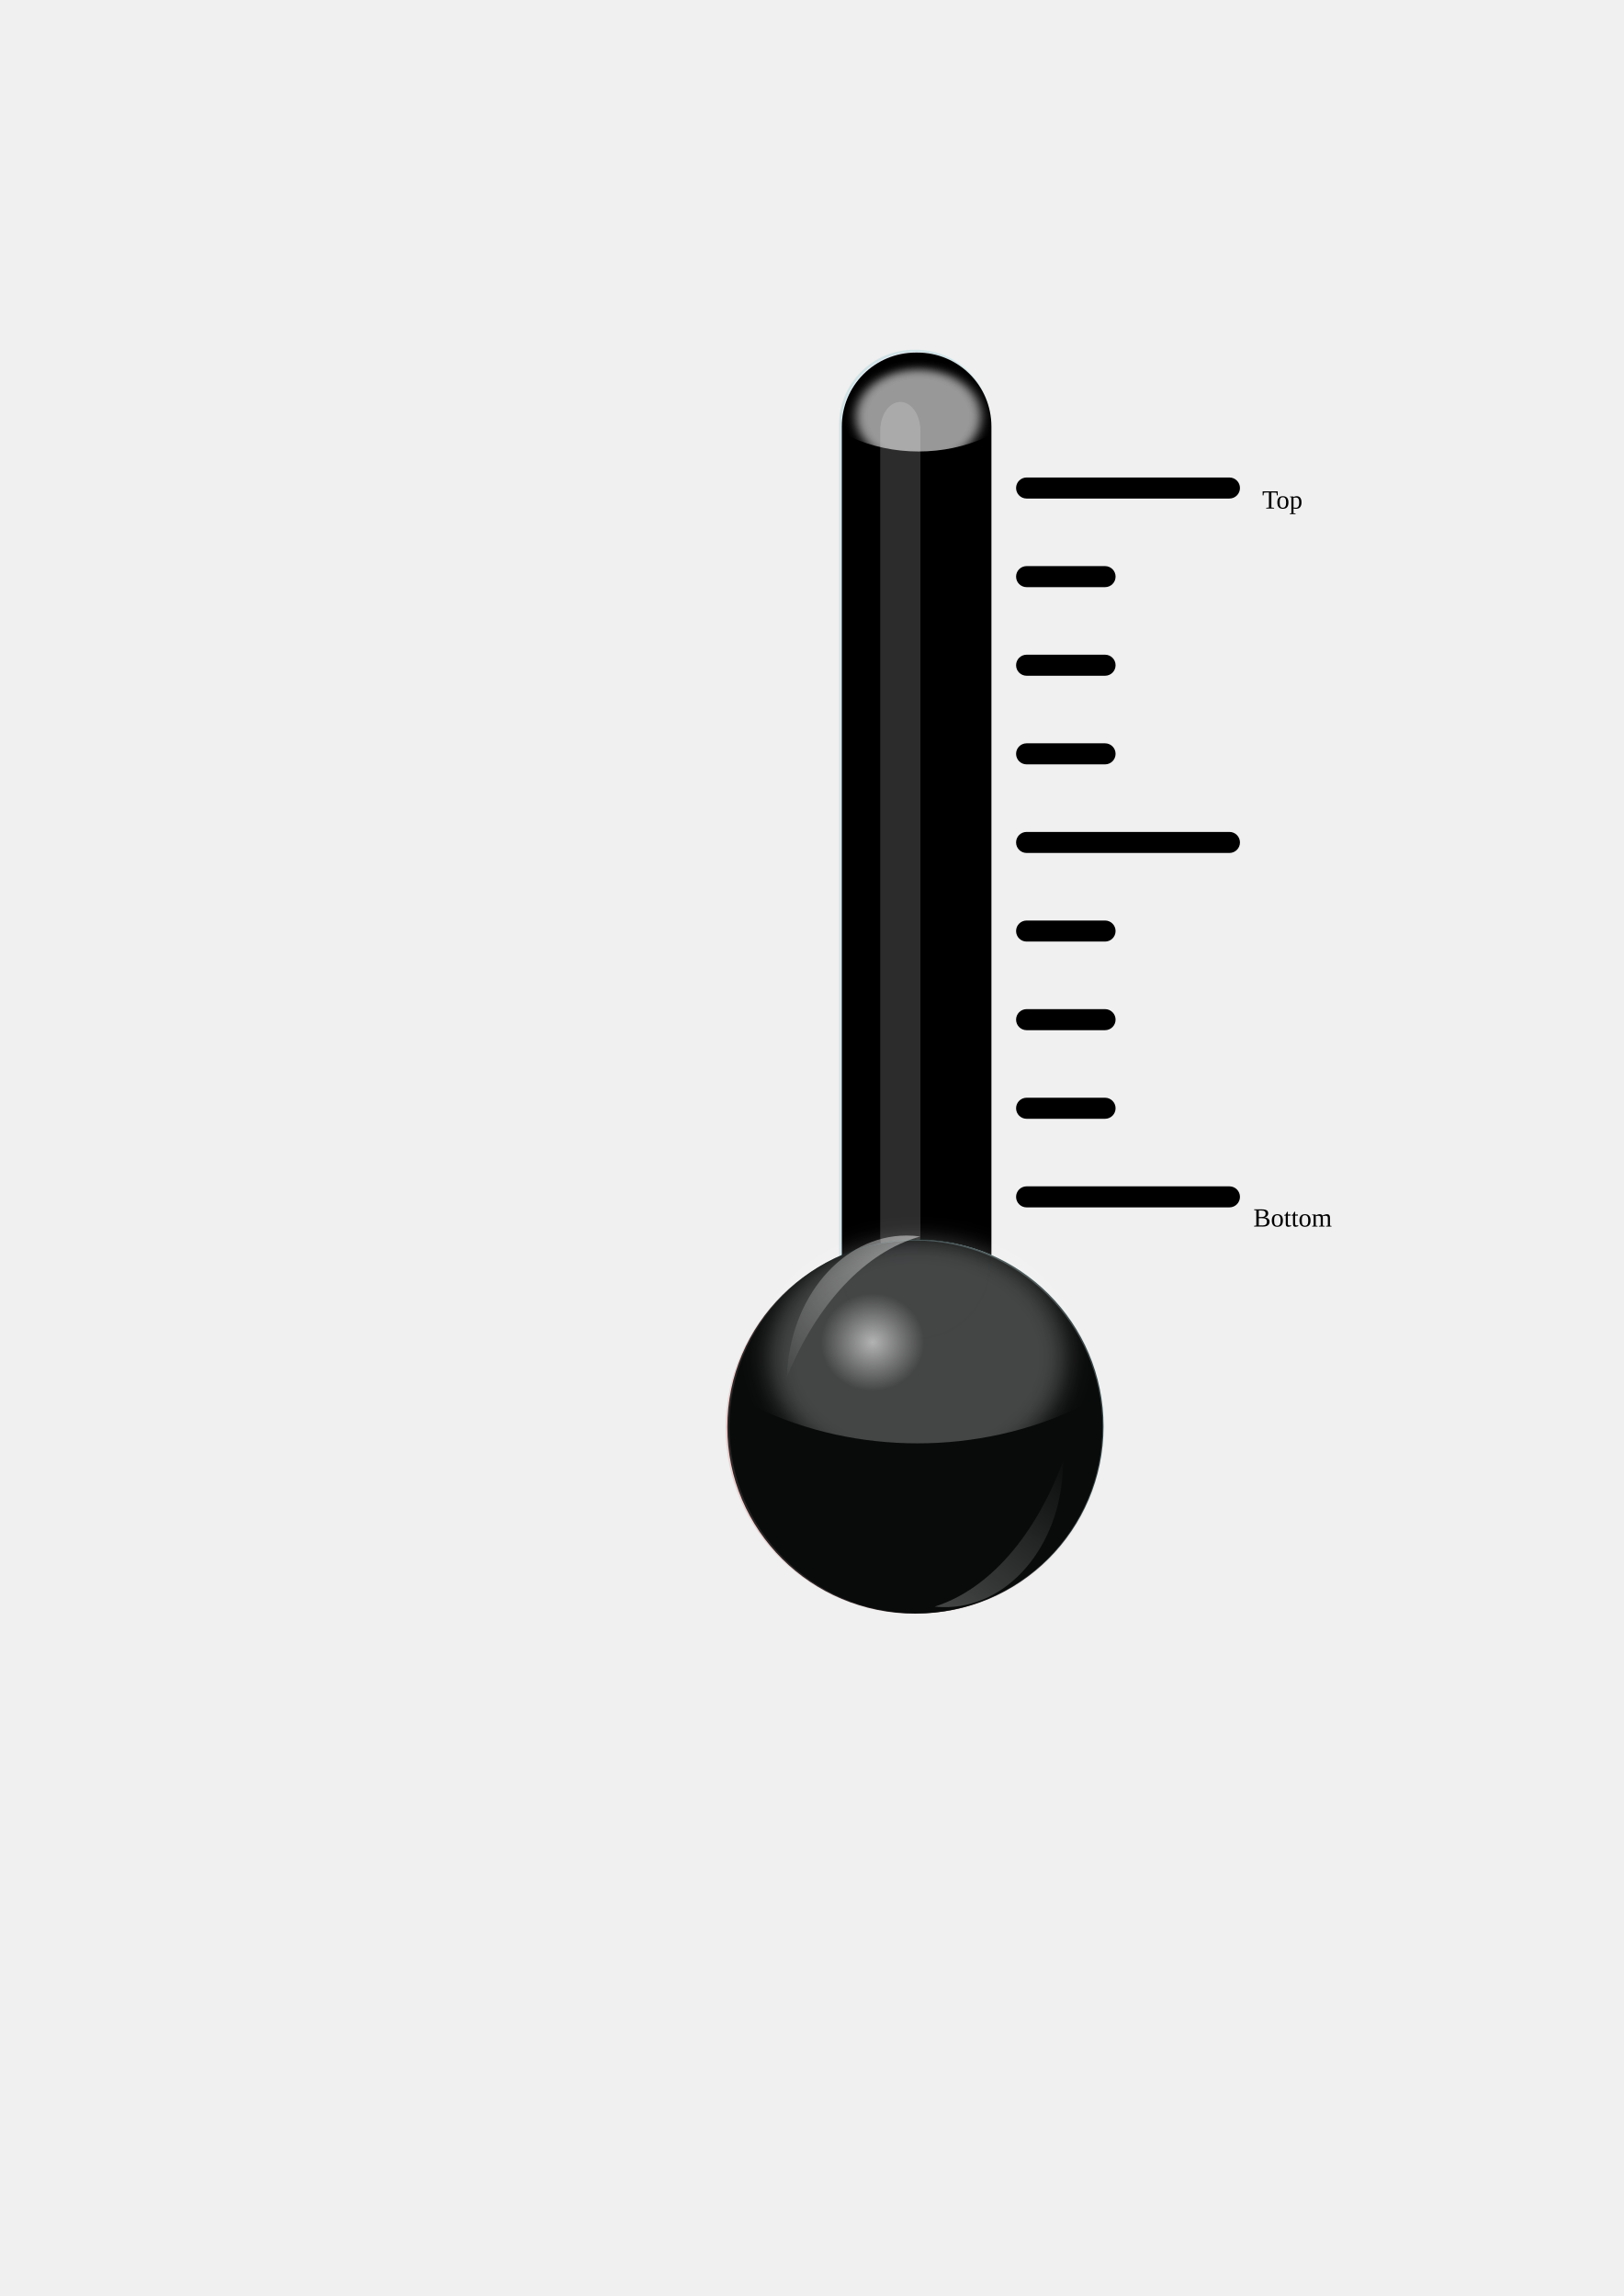
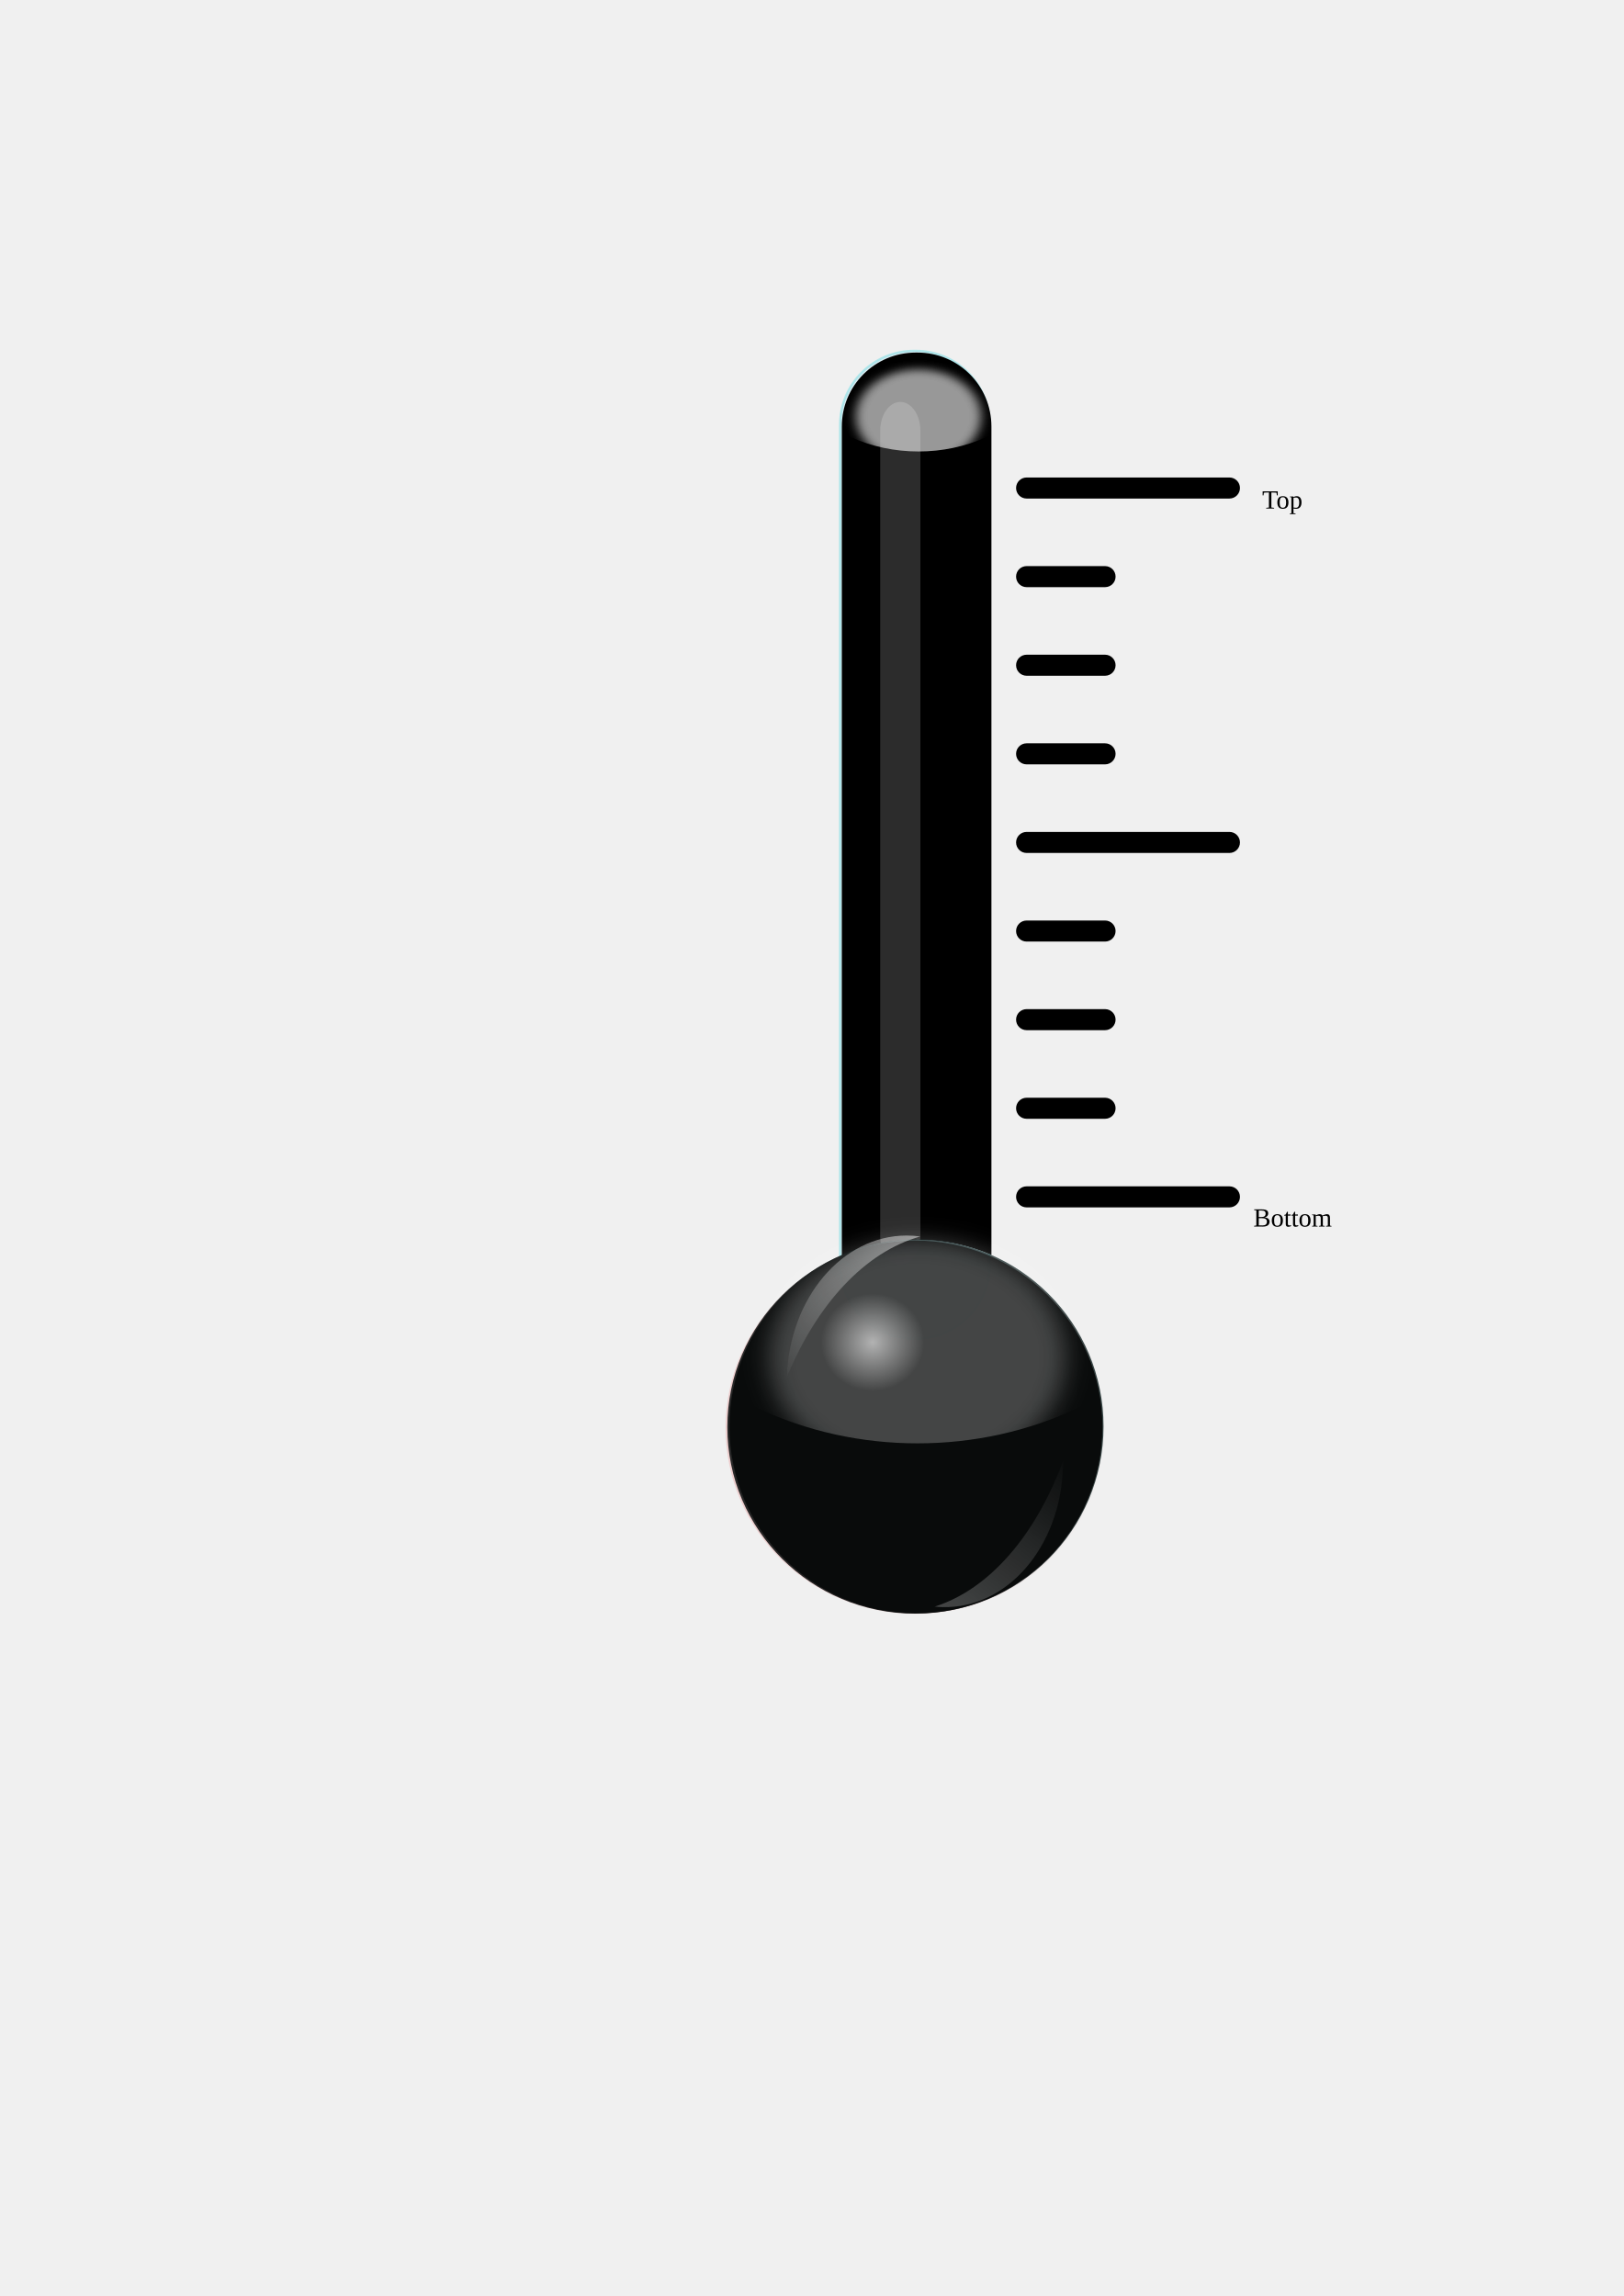
<svg xmlns="http://www.w3.org/2000/svg" xmlns:xlink="http://www.w3.org/1999/xlink" width="744.094" height="1052.362" id="svg2" version="1.1" enable-background="new">
  <defs id="defs4">
    <linearGradient id="linearGradient4265">
      <stop style="stop-color:#ffffff;stop-opacity:1;" offset="0" id="stop4267" />
      <stop style="stop-color:#ffffff;stop-opacity:0;" offset="1" id="stop4269" />
    </linearGradient>
    <linearGradient id="linearGradient4249">
      <stop style="stop-color:#ffffff;stop-opacity:1;" offset="0" id="stop4251" />
      <stop style="stop-color:#ffffff;stop-opacity:0;" offset="1" id="stop4253" />
    </linearGradient>
    <linearGradient id="linearGradient3896">
      <stop style="stop-color:#d80000;stop-opacity:1;" offset="0" id="stop3898" />
      <stop style="stop-color:#d80000;stop-opacity:0;" offset="1" id="stop3900" />
    </linearGradient>
    <linearGradient id="linearGradient3852">
      <stop style="stop-color:#ffffff;stop-opacity:1;" offset="0" id="stop3854" />
      <stop style="stop-color:#ffffff;stop-opacity:0;" offset="1" id="stop3856" />
    </linearGradient>
    <linearGradient id="linearGradient3792">
      <stop style="stop-color:#ffffff;stop-opacity:1;" offset="0" id="stop3794" />
      <stop style="stop-color:#ffffff;stop-opacity:0;" offset="1" id="stop3796" />
    </linearGradient>
    <linearGradient xlink:href="#linearGradient3852" id="linearGradient3858" x1="385.779" y1="388.012" x2="454.35" y2="388.012" gradientUnits="userSpaceOnUse" />
    <radialGradient xlink:href="#linearGradient3792" id="radialGradient3860" gradientUnits="userSpaceOnUse" gradientTransform="matrix(1,0,0,0.9870131,0,8.62178)" cx="413.04" cy="663.881" fx="413.04" fy="663.881" r="85.957" />
    <radialGradient xlink:href="#linearGradient3792-9" id="radialGradient3860-4" gradientUnits="userSpaceOnUse" gradientTransform="matrix(1,0,0,0.9870131,0,8.62178)" cx="413.04" cy="663.881" fx="413.04" fy="663.881" r="85.957" />
    <linearGradient id="linearGradient3792-9">
      <stop style="stop-color:#ffffff;stop-opacity:1;" offset="0" id="stop3794-9" />
      <stop style="stop-color:#ffffff;stop-opacity:0;" offset="1" id="stop3796-5" />
    </linearGradient>
    <radialGradient r="85.957" fy="663.881" fx="413.04" cy="663.881" cx="413.04" gradientTransform="matrix(1,0,0,0.9870131,0,8.62178)" gradientUnits="userSpaceOnUse" id="radialGradient3877" xlink:href="#linearGradient3792-9" />
    <linearGradient xlink:href="#linearGradient3896" id="linearGradient3906" x1="325.985" y1="663.881" x2="500.096" y2="663.881" gradientUnits="userSpaceOnUse" />
    <filter id="filter4005" color-interpolation-filters="sRGB">
      <feColorMatrix id="feColorMatrix4007" values="1 0 0 0 0 0 1 0 0 0 0 0 1 0 0 0 0 0 1 0 " result="result7" />
      <feGaussianBlur id="feGaussianBlur4009" result="result6" stdDeviation="5" />
      <feComposite id="feComposite4011" in2="result7" operator="atop" in="result6" result="result91" />
      <feComposite id="feComposite4013" in2="result91" operator="in" result="fbSourceGraphic" />
      <feColorMatrix result="fbSourceGraphicAlpha" in="fbSourceGraphic" values="0 0 0 -1 0 0 0 0 -1 0 0 0 0 -1 0 0 0 0 1 0" id="feColorMatrix4015" />
      <feGaussianBlur id="feGaussianBlur4017" stdDeviation="5" result="result1" in="fbSourceGraphic" />
      <feComposite id="feComposite4019" in2="result1" operator="arithmetic" k2="2" in="result1" />
    </filter>
    <mask maskUnits="userSpaceOnUse" id="mask4032">
      <path style="fill:#ff0000;fill-opacity:1;stroke:none" id="path4034" d="m 280.159,343.388 a 51.458,51.458 0 1 1 -102.916,0 51.458,51.458 0 1 1 102.916,0 z" />
    </mask>
    <linearGradient xlink:href="#linearGradient3852-3" id="linearGradient3858-8" x1="385.779" y1="388.012" x2="454.35" y2="388.012" gradientUnits="userSpaceOnUse" />
    <linearGradient id="linearGradient3852-3">
      <stop style="stop-color:#ffffff;stop-opacity:1;" offset="0" id="stop3854-5" />
      <stop style="stop-color:#ffffff;stop-opacity:0;" offset="1" id="stop3856-6" />
    </linearGradient>
    <clipPath clipPathUnits="userSpaceOnUse" id="clipPath4202">
      <path style="fill:#ffff00;fill-opacity:0.298;stroke:none" id="path4204" d="m 341.995,313.127 a 170.121,121.89 0 1 1 -340.241,0 170.121,121.89 0 1 1 340.241,0 z" transform="matrix(0.7757732,0,0,1,38.10037,78.04498)" />
    </clipPath>
    <filter id="filter4206" color-interpolation-filters="sRGB">
      <feGaussianBlur id="feGaussianBlur4208" stdDeviation="5" result="result1" />
      <feComposite id="feComposite4210" in2="result1" operator="arithmetic" k2="2" in="result1" />
    </filter>
    <clipPath clipPathUnits="userSpaceOnUse" id="clipPath4202-3">
      <path style="fill:#ffff00;fill-opacity:0.298;stroke:none" id="path4204-2" d="m 341.995,313.127 a 170.121,121.89 0 1 1 -340.241,0 170.121,121.89 0 1 1 340.241,0 z" transform="matrix(0.7757732,0,0,1,38.10037,78.04498)" />
    </clipPath>
    <filter id="filter4206-2" color-interpolation-filters="sRGB">
      <feGaussianBlur id="feGaussianBlur4208-6" stdDeviation="5" result="result1" />
      <feComposite k4="0" k3="0" k1="0" id="feComposite4210-8" in2="result1" operator="arithmetic" k2="2" in="result1" />
    </filter>
    <radialGradient xlink:href="#linearGradient4249" id="radialGradient4255" cx="403.379" cy="616.976" fx="403.379" fy="616.976" r="23.677" gradientTransform="matrix(1,0,0,0.9444444,0,34.27647)" gradientUnits="userSpaceOnUse" />
    <linearGradient xlink:href="#linearGradient4265" id="linearGradient4271" x1="423.74" y1="556.603" x2="362.975" y2="638.155" gradientUnits="userSpaceOnUse" spreadMethod="pad" gradientTransform="matrix(0.9207458,0,0,1,28.57923,0)" />
    <linearGradient xlink:href="#linearGradient4265-6" id="linearGradient4271-9" x1="423.74" y1="556.603" x2="362.975" y2="638.155" gradientUnits="userSpaceOnUse" spreadMethod="pad" gradientTransform="matrix(0.9207458,0,0,1,28.57923,0)" />
    <linearGradient id="linearGradient4265-6">
      <stop style="stop-color:#ffffff;stop-opacity:1;" offset="0" id="stop4267-1" />
      <stop style="stop-color:#ffffff;stop-opacity:0;" offset="1" id="stop4269-8" />
    </linearGradient>
    <linearGradient y2="638.155" x2="362.975" y1="556.603" x1="423.74" spreadMethod="pad" gradientTransform="matrix(-0.9201487,0.03315356,-0.03600728,-0.9993515,841.655,1288.602)" gradientUnits="userSpaceOnUse" id="linearGradient4288" xlink:href="#linearGradient4265-6" />
-     <filter id="filter4369">
-       <feBlend mode="multiply" in2="BackgroundImage" id="feBlend4371" />
-     </filter>
  </defs>
  <g id="layer1" style="display:inline" />
  <g id="NeckLiquid" style="opacity:0.75;display:inline">
    <path data-style="fill:%%colour%%;fill-rule:evenodd;stroke:none;display:inline" data-d="m 393.28125,%%boxPosition%% c -4.19808,0 -7.5625,0.28522 -7.5625,0.64112 l 0,%%neckPosition%% c 10.74167,-0.41082 22.63806,-0.63847 35.1875,-0.63847 11.83467,0 23.12028,0.20453 33.375,0.57224 l 0,-%%neckPosition%% c 0,-0.3559 -3.36442,-0.64112 -7.5625,-0.64112 l -53.4375,0 z" id="rect2987" />
  </g>
  <g id="LiquidTop" style="display:inline">
    <path data-style="fill:%%darkColour%%;fill-opacity:1;stroke:none" data-transform="matrix(1.1419806,0,0,0.70069527,-56.601976,%%liquidY%%)" id="path4041" d="m447.873,286.689 a 30.494,14.77 0 1 1 -60.987,0 30.494,14.77 0 1 1 60.987,0 z" />
  </g>
  <g id="layer9" style="display:inline;filter:url(#filter4369)">
    <rect ry="33.943" style="opacity:0.468;fill:#00b7f4;fill-opacity:0.219;fill-rule:evenodd;stroke:#00cad8;stroke-width:1;stroke-miterlimit:4;stroke-opacity:0.548;stroke-dasharray:none;display:inline" id="rect2987-7-5" width="68.571" height="452.857" x="384.982" y="160.79" />
  </g>
  <g id="layer6" style="display:inline">
    <path data-style="opacity:0.35864982;fill:url(#linearGradient3858);fill-opacity:1;fill-rule:evenodd;stroke:%%veryDarkColour%%;stroke-width:6;stroke-miterlimit:4;stroke-opacity:0.54807691;stroke-dasharray:none;display:inline" d="m 419.719,161.594 c -18.804,0 -33.938,15.133 -33.938,33.938 l 0,380.062 c 10.621,-4.715 22.381,-7.344 34.75,-7.344 12.005,0 23.44,2.481 33.812,6.938 l 0,-379.656 c 0,-18.804 -15.133,-33.938 -33.938,-33.938 l -0.688,0 z" id="NeckGlass" />
  </g>
  <g id="layer7" style="opacity:0.585;display:inline">
    <rect style="fill:#ffffff;fill-opacity:0.298;stroke:none" id="rect4187" width="18.415" height="395.486" x="403.379" y="184.221" ry="13.213" />
  </g>
  <g id="BowlLiquid" style="opacity:0.75;display:inline">
    <path data-style="fill:%%colour%%;fill-rule:evenodd;stroke:none" id="path2985" d="m 505.714,653.791 a 85.714,85.714 0 1 1 -171.429,0 85.714,85.714 0 1 1 171.429,0 z" />
  </g>
  <g id="layer10" style="opacity:0.681;display:inline">
    <path transform="translate(0.03984343,-0.0380411)" style="fill:#00ffff;fill-opacity:0.082;fill-rule:evenodd;stroke:none" id="path2985-2" d="m 505.714,653.791 a 85.714,85.714 0 1 1 -171.429,0 85.714,85.714 0 1 1 171.429,0 z" />
  </g>
  <g id="layer3" style="opacity:0.837;display:inline">
    <path style="opacity:0.173;fill:url(#radialGradient3877);fill-opacity:1;stroke:url(#linearGradient3906);stroke-width:2.197;stroke-miterlimit:4;stroke-opacity:1;stroke-dasharray:none" id="path3022-1" d="m 498.997,663.881 a 85.957,84.841 0 1 1 -171.914,0 85.957,84.841 0 1 1 171.914,0 z" transform="matrix(0.9999348,0,0,0.9919918,6.569401,-4.085483)" />
    <path data-style="opacity:0.42194094;fill:url(#radialGradient3860);fill-opacity:1;stroke:%%colour%%;stroke-width:6;stroke-miterlimit:4;stroke-dasharray:none;display:inline" id="BowlGlass" d="m 498.997,663.881 a 85.957,84.841 0 1 1 -171.914,0 85.957,84.841 0 1 1 171.914,0 z" transform="matrix(0.9998664,0,0,1.007807,6.287843,-14.9729)" />
  </g>
  <g id="layer2" style="display:inline">
    <path style="opacity:0.181;fill:#ffffff;stroke:none;display:none" id="path3910" d="m 421.192,614.971 a 38.117,44.787 0 1 1 -76.234,0 38.117,44.787 0 1 1 76.234,0 z" transform="translate(31.44643,-4.76461)" />
    <rect style="opacity:0.181;fill:#ffffff;stroke:none;display:none" id="rect3908" width="20.964" height="386.886" x="402.133" y="198.544" ry="10.482" />
    <path style="opacity:0.506;fill:url(#linearGradient4271);fill-opacity:1;stroke:none" d="m 415.475,566.304 c -29.578,0 -53.697,28.769 -54.873,64.781 13.843,-33.365 35.717,-57.243 61.126,-64.344 -2.053,-0.286 -4.138,-0.438 -6.252,-0.438 z" id="path4178" />
  </g>
  <g id="layer14" style="opacity:0.511;display:inline">
    <path style="opacity:0.506;fill:url(#linearGradient4288);fill-opacity:1;stroke:none;display:inline" d="m 434.619,736.597 c 29.559,-1.065 52.626,-30.683 52.505,-66.715 -12.633,33.842 -33.633,58.492 -58.769,66.503 2.061,0.212 4.151,0.288 6.264,0.212 z" id="path4178-0" />
  </g>
  <g id="layer11" style="opacity:0.4;display:inline">
    <path style="fill:#ffffff;fill-opacity:0.298;stroke:none;filter:url(#filter4206)" id="path4194" d="m 232.381,473.602 a 60.945,53.492 0 1 1 -121.89,0 60.945,53.492 0 1 1 121.89,0 z" transform="matrix(1.115108,0,0,1,229.3088,148.1978)" clip-path="url(#clipPath4202)" />
  </g>
  <g id="layer12" style="display:inline">
    <path style="fill:#ffffff;fill-opacity:0.298;stroke:none;filter:url(#filter4206-2)" id="path4194-6" d="m 232.381,473.602 a 60.945,53.492 0 1 1 -121.89,0 60.945,53.492 0 1 1 121.89,0 z" transform="matrix(0.470676,0,0,0.4039094,340.226,-0.4149504)" clip-path="url(#clipPath4202-3)" />
  </g>
  <g id="layer13" style="display:inline">
    <path style="opacity:0.586;fill:url(#radialGradient4255);fill-opacity:1;stroke:none" id="path4247" d="m 427.055,616.976 a 23.677,22.361 0 1 1 -47.353,0 23.677,22.361 0 1 1 47.353,0 z" transform="translate(-3.50764,-1.75382)" />
  </g>
  <g id="Ticks" style="display:inline">
    <rect data-style="opacity:0.46835447;fill:%%tickColour%%;fill-opacity:0.29807691;stroke:none" id="rect4376" width="102.598" height="9.646" x="465.639" y="543.754" ry="4.823" />
    <rect data-style="opacity:0.46835447;fill:%%tickColour%%;fill-opacity:0.29807691;stroke:none" id="rect4376-3" width="102.598" height="9.646" x="465.639" y="381.307" ry="4.823" />
    <rect data-style="opacity:0.46835447;fill:%%tickColour%%;fill-opacity:0.29807691;stroke:none" id="rect4376-4" width="102.598" height="9.646" x="465.639" y="218.859" ry="4.823" />
    <rect data-style="opacity:0.46835447;fill:%%tickColour%%;fill-opacity:0.29807691;stroke:none" id="rect4376-40" width="45.599" height="9.646" x="465.639" y="503.143" ry="4.823" />
    <rect data-style="opacity:0.46835447;fill:%%tickColour%%;fill-opacity:0.29807691;stroke:none" id="rect4376-40-3" width="45.599" height="9.646" x="465.639" y="462.531" ry="4.823" />
    <rect data-style="opacity:0.46835447;fill:%%tickColour%%;fill-opacity:0.29807691;stroke:none" id="rect4376-40-9" width="45.599" height="9.646" x="465.639" y="421.919" ry="4.823" />
    <rect data-style="opacity:0.46835447;fill:%%tickColour%%;fill-opacity:0.29807691;stroke:none" id="rect4376-40-2" width="45.599" height="9.646" x="465.639" y="340.695" ry="4.823" />
    <rect data-style="opacity:0.46835447;fill:%%tickColour%%;fill-opacity:0.29807691;stroke:none" id="rect4376-40-5" width="45.599" height="9.646" x="465.639" y="300.083" ry="4.823" />
    <rect data-style="opacity:0.46835447;fill :%%tickColour%%;fill-opacity:0.29807691;stroke:none" id="rect4376-40-7" width="45.599" height="9.646" x="465.639" y="259.471" ry="4.823" />
  </g>
  <g id="layer16" style="display:inline">
    <text xml:space="preserve" data-style="font-size:40px;font-style:normal;font-weight:normal;line-height:125%;letter-spacing:0px;word-spacing:0px;fill:%%textColour%%;fill-opacity:1;stroke:none;font-family:Sans" x="574.376" y="562.17" id="BottomText">
      <tspan id="tspan4406" x="574.376" y="562.17">Bottom</tspan>
    </text>
    <text xml:space="preserve" data-style="font-size:40px;font-style:normal;font-weight:normal;line-height:125%;letter-spacing:0px;word-spacing:0px;fill:%%textColour%%;fill-opacity:1;stroke:none;font-family:Sans" x="578.419" y="233.082" id="TopText">
      <tspan id="tspan4410" x="578.419" y="233.082">Top</tspan>
    </text>
  </g>
</svg>
